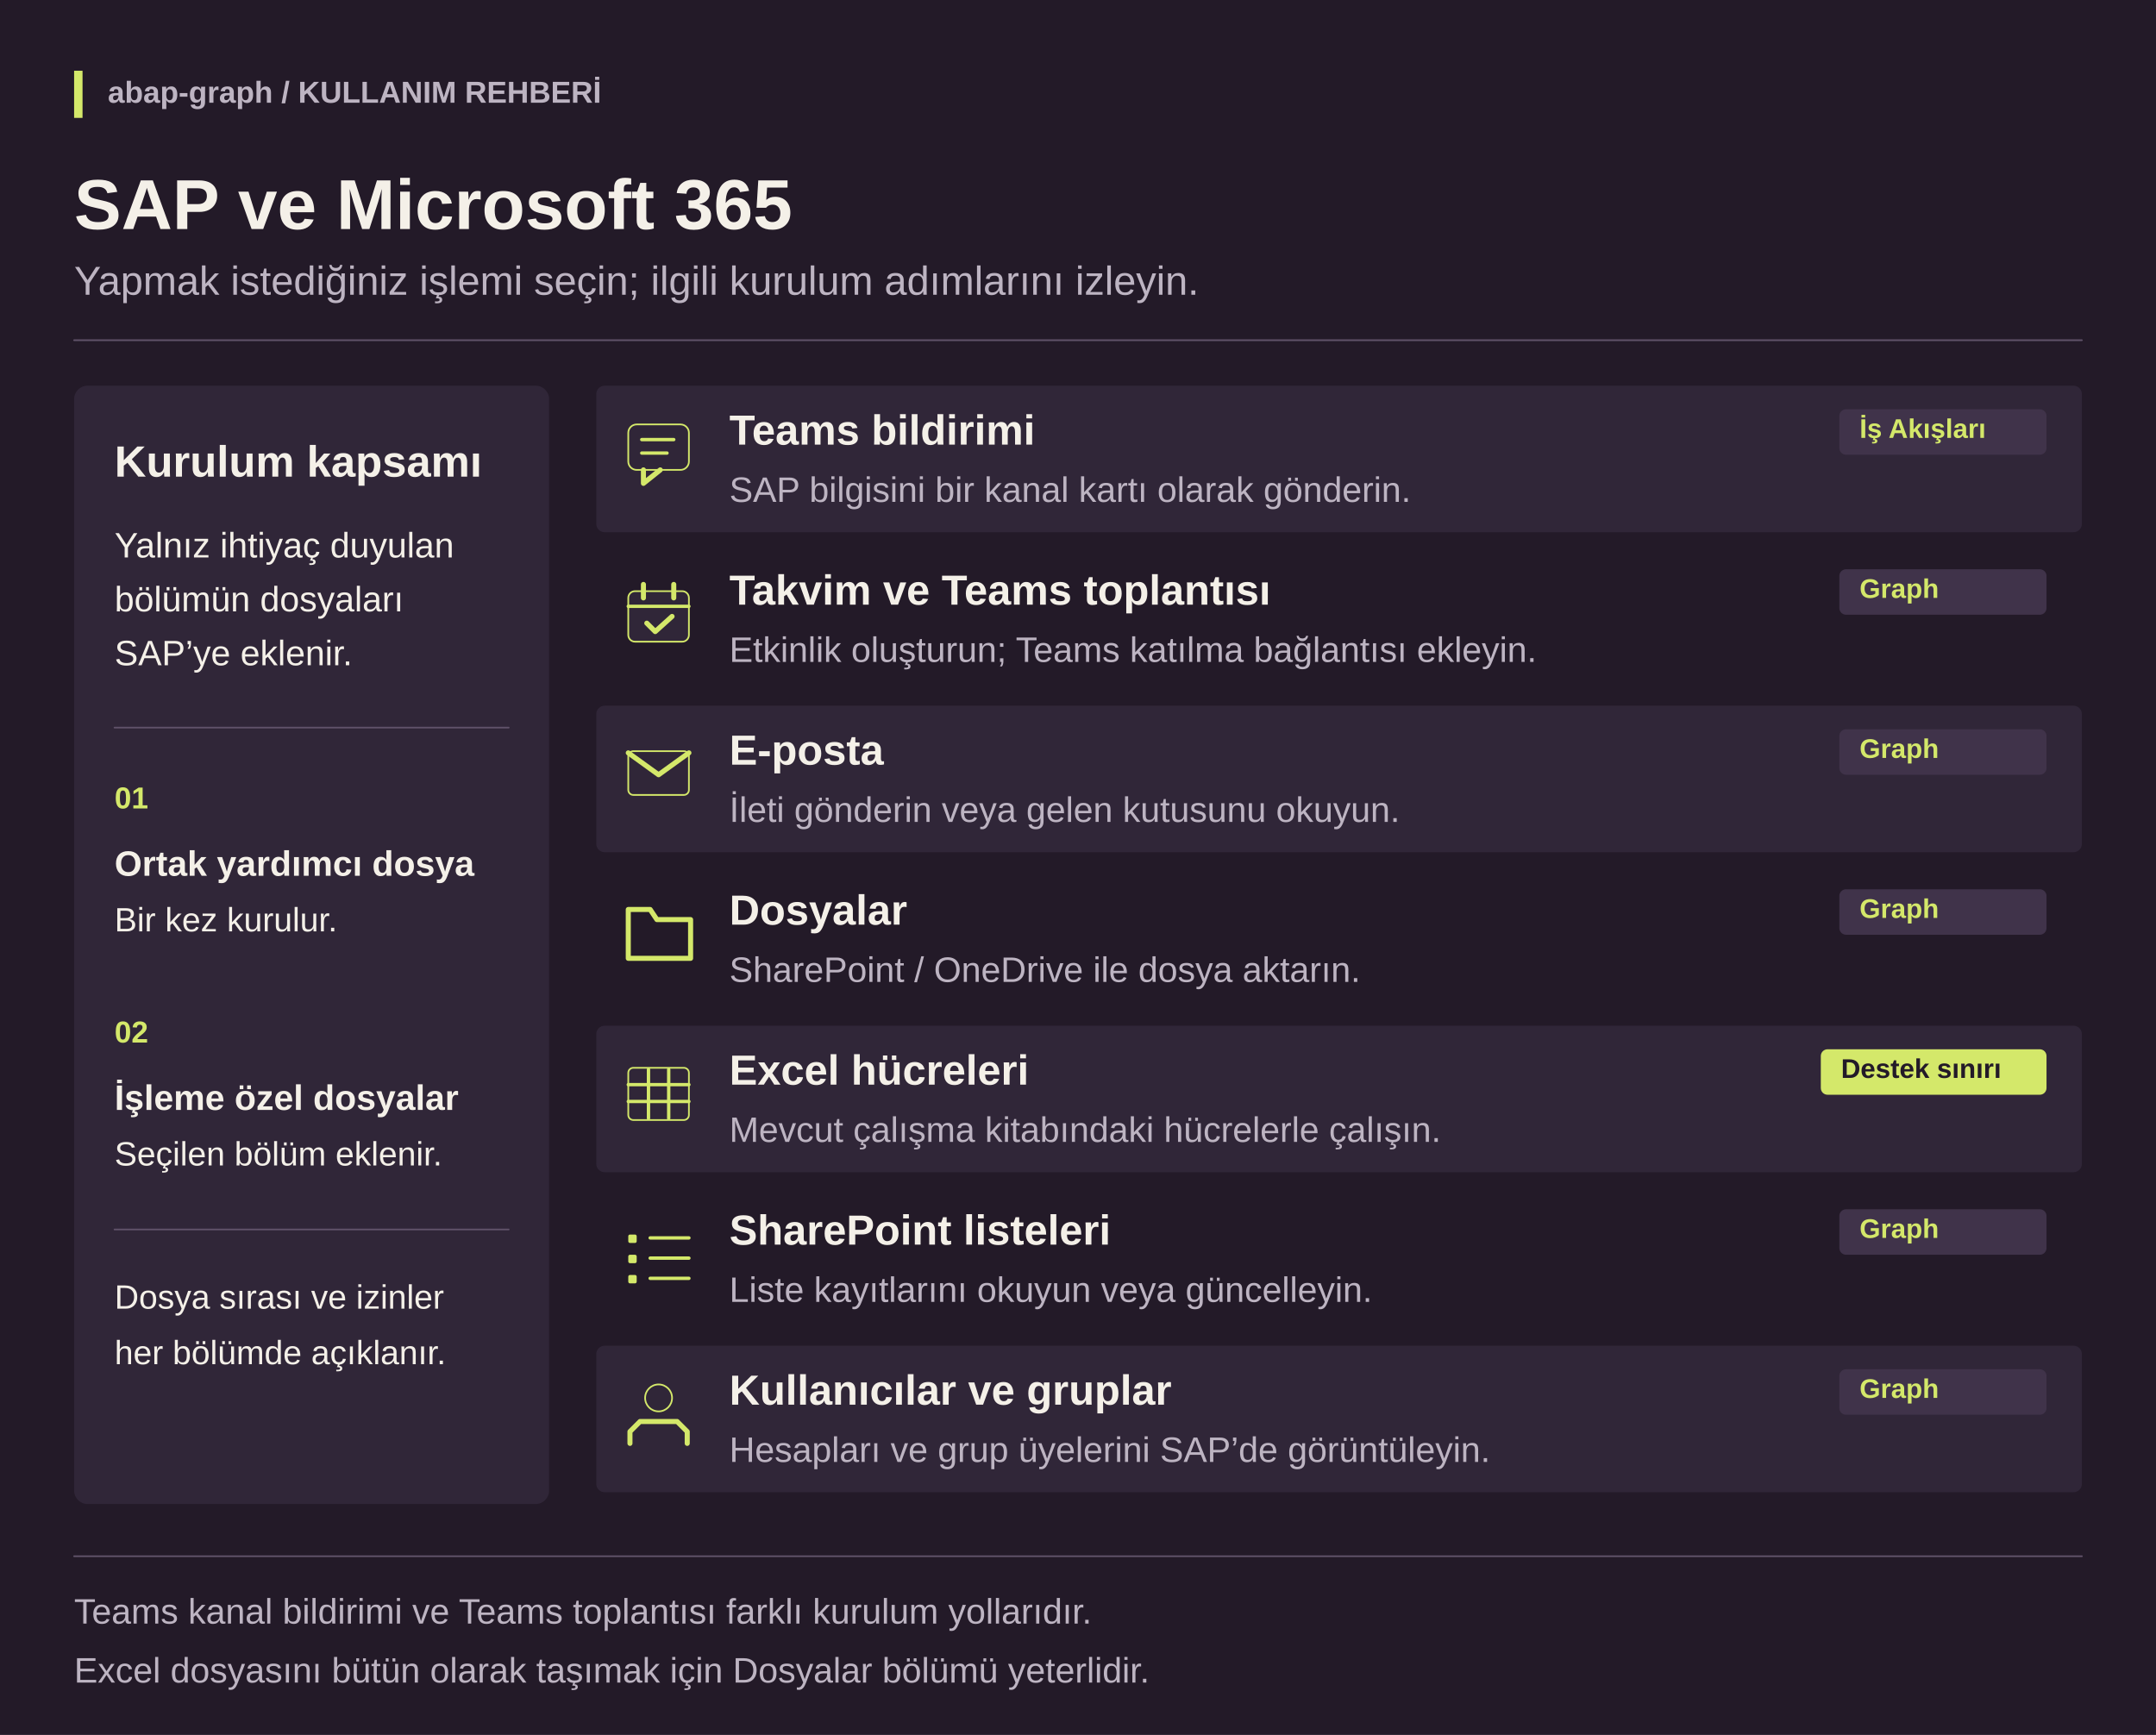
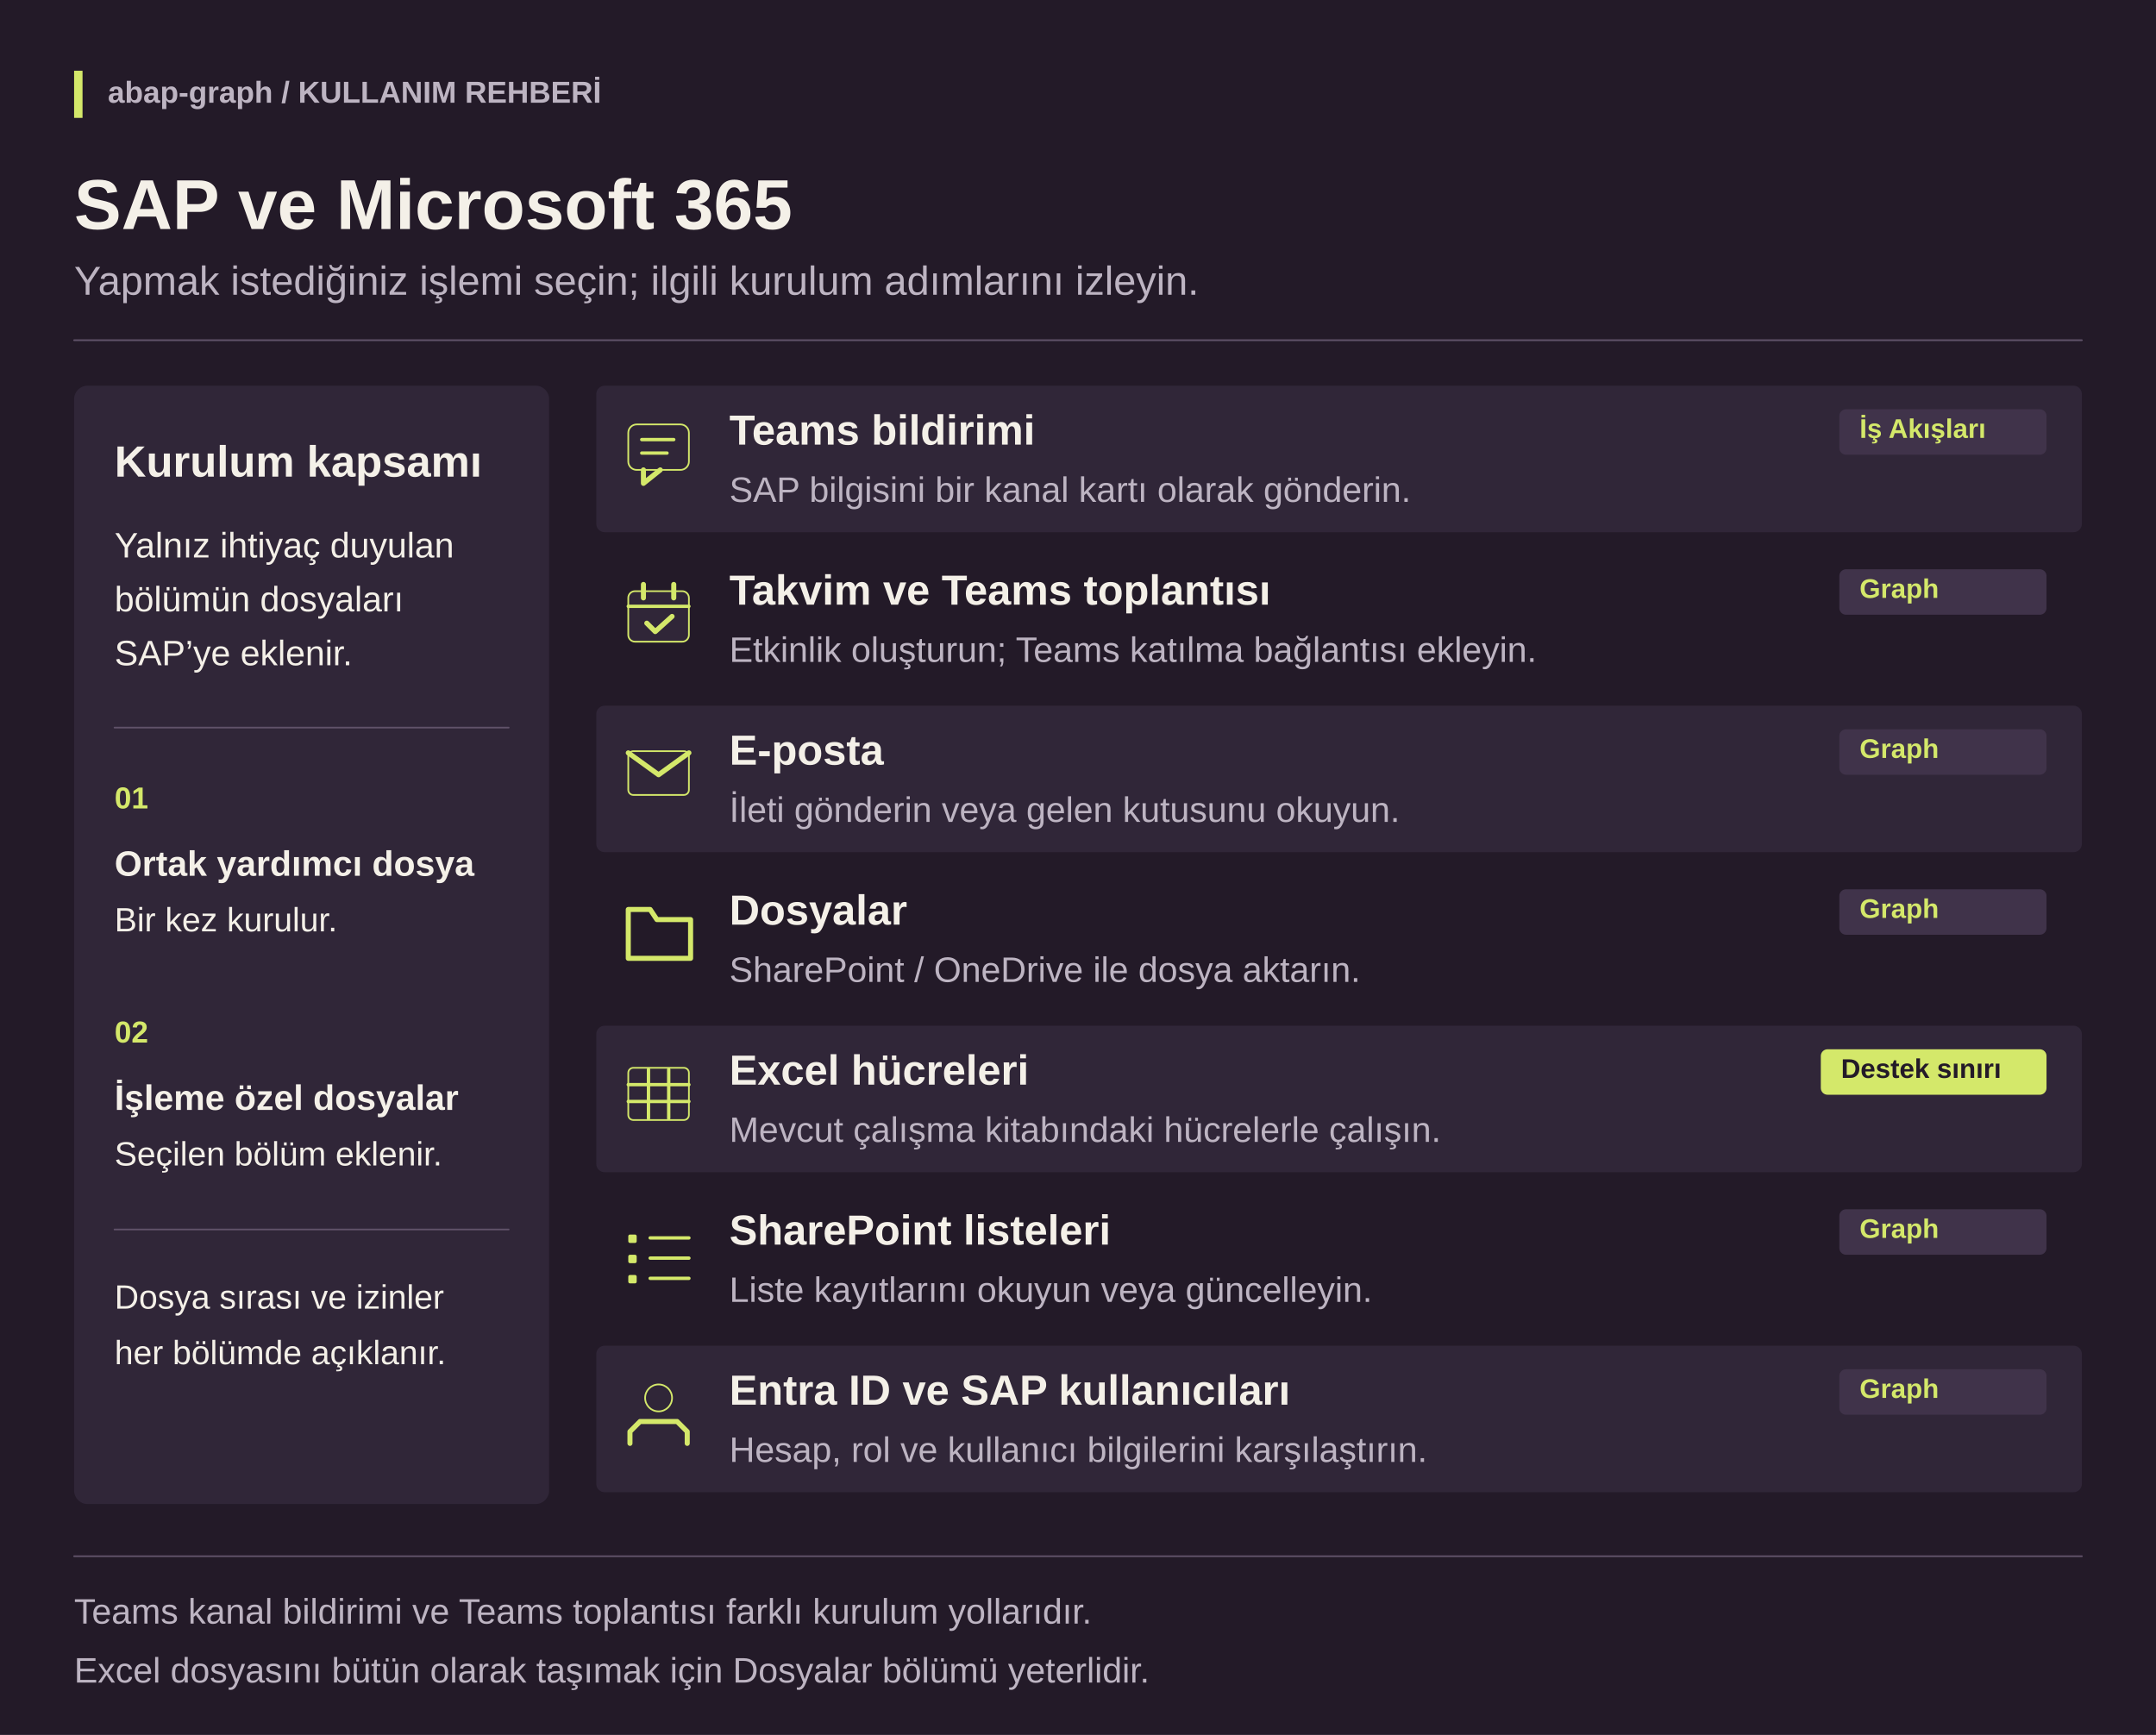
<svg xmlns="http://www.w3.org/2000/svg" width="1280" height="1030" viewBox="0 0 1280 1030" role="img" aria-labelledby="title desc">
  <rect x="0" y="0" width="1280" height="1030" rx="0" fill="#231A28" />
  <rect x="0" y="0" width="1280" height="1030" rx="0" fill="#231A28" />
  <rect x="44" y="42" width="5" height="28" rx="0" fill="#D4E86A" />
  <text x="64" y="61" font-family="Segoe UI, Arial, sans-serif" font-size="18" font-weight="700" fill="#BDB4C2">abap-graph  /  KULLANIM REHBERİ</text>
  <text x="44" y="136" font-family="Segoe UI, Arial, sans-serif" font-size="42" font-weight="700" fill="#F4F0E8">SAP ve Microsoft 365</text>
  <text x="44" y="175" font-family="Segoe UI, Arial, sans-serif" font-size="24" font-weight="400" fill="#BDB4C2">Yapmak istediğiniz işlemi seçin; ilgili kurulum adımlarını izleyin.</text>
  <polyline points="44,202 1236,202" fill="none" stroke="#605269" stroke-width="1" stroke-linecap="round" stroke-linejoin="round" />
  <rect x="44" y="229" width="282" height="664" rx="8" fill="#302638" />
  <text x="68" y="283" font-family="Segoe UI, Arial, sans-serif" font-size="26" font-weight="700" fill="#F4F0E8">Kurulum kapsamı</text>
  <text x="68" y="331" font-family="Segoe UI, Arial, sans-serif" font-size="21" font-weight="400" fill="#F4F0E8">Yalnız ihtiyaç duyulan</text>
  <text x="68" y="363" font-family="Segoe UI, Arial, sans-serif" font-size="21" font-weight="400" fill="#F4F0E8">bölümün dosyaları</text>
  <text x="68" y="395" font-family="Segoe UI, Arial, sans-serif" font-size="21" font-weight="400" fill="#F4F0E8">SAP’ye eklenir.</text>
  <polyline points="68,432 302,432" fill="none" stroke="#605269" stroke-width="1" stroke-linecap="round" stroke-linejoin="round" />
  <text x="68" y="480" font-family="Segoe UI, Arial, sans-serif" font-size="18" font-weight="700" fill="#D4E86A">01</text>
  <text x="68" y="520" font-family="Segoe UI, Arial, sans-serif" font-size="21" font-weight="700" fill="#F4F0E8">Ortak yardımcı dosya</text>
  <text x="68" y="553" font-family="Segoe UI, Arial, sans-serif" font-size="20" font-weight="400" fill="#F4F0E8">Bir kez kurulur.</text>
  <text x="68" y="619" font-family="Segoe UI, Arial, sans-serif" font-size="18" font-weight="700" fill="#D4E86A">02</text>
  <text x="68" y="659" font-family="Segoe UI, Arial, sans-serif" font-size="21" font-weight="700" fill="#F4F0E8">İşleme özel dosyalar</text>
  <text x="68" y="692" font-family="Segoe UI, Arial, sans-serif" font-size="20" font-weight="400" fill="#F4F0E8">Seçilen bölüm eklenir.</text>
  <polyline points="68,730 302,730" fill="none" stroke="#605269" stroke-width="1" stroke-linecap="round" stroke-linejoin="round" />
  <text x="68" y="777" font-family="Segoe UI, Arial, sans-serif" font-size="20" font-weight="400" fill="#F4F0E8">Dosya sırası ve izinler</text>
  <text x="68" y="810" font-family="Segoe UI, Arial, sans-serif" font-size="20" font-weight="400" fill="#F4F0E8">her bölümde açıklanır.</text>
  <rect x="354" y="229" width="882" height="87" rx="5" fill="#302638" />
  <rect x="373" y="252" width="36" height="27" rx="5" fill="#302638" stroke="#D4E86A" />
  <polyline points="382,279 382,287 392,279" fill="none" stroke="#D4E86A" stroke-width="3" stroke-linecap="round" stroke-linejoin="round" />
  <polyline points="381,261 400,261" fill="none" stroke="#D4E86A" stroke-width="2" stroke-linecap="round" stroke-linejoin="round" />
  <polyline points="381,269 396,269" fill="none" stroke="#D4E86A" stroke-width="2" stroke-linecap="round" stroke-linejoin="round" />
  <text x="433" y="264" font-family="Segoe UI, Arial, sans-serif" font-size="25" font-weight="700" fill="#F4F0E8">Teams bildirimi</text>
  <text x="433" y="298" font-family="Segoe UI, Arial, sans-serif" font-size="21" font-weight="400" fill="#BDB4C2">SAP bilgisini bir kanal kartı olarak gönderin.</text>
  <rect x="1092" y="243" width="123" height="27" rx="4" fill="#40334A" />
  <text x="1104" y="260" font-family="Segoe UI, Arial, sans-serif" font-size="16" font-weight="700" fill="#D4E86A">İş Akışları</text>
  <rect x="354" y="324" width="882" height="87" rx="5" fill="#231A28" />
  <rect x="373" y="351" width="36" height="30" rx="4" fill="#302638" stroke="#D4E86A" />
  <polyline points="373,360 409,360" fill="none" stroke="#D4E86A" stroke-width="2" stroke-linecap="round" stroke-linejoin="round" />
  <polyline points="382,347 382,355" fill="none" stroke="#D4E86A" stroke-width="3" stroke-linecap="round" stroke-linejoin="round" />
  <polyline points="400,347 400,355" fill="none" stroke="#D4E86A" stroke-width="3" stroke-linecap="round" stroke-linejoin="round" />
  <polyline points="384,370 389,375 399,366" fill="none" stroke="#D4E86A" stroke-width="3" stroke-linecap="round" stroke-linejoin="round" />
  <text x="433" y="359" font-family="Segoe UI, Arial, sans-serif" font-size="25" font-weight="700" fill="#F4F0E8">Takvim ve Teams toplantısı</text>
  <text x="433" y="393" font-family="Segoe UI, Arial, sans-serif" font-size="21" font-weight="400" fill="#BDB4C2">Etkinlik oluşturun; Teams katılma bağlantısı ekleyin.</text>
  <rect x="1092" y="338" width="123" height="27" rx="4" fill="#40334A" />
  <text x="1104" y="355" font-family="Segoe UI, Arial, sans-serif" font-size="16" font-weight="700" fill="#D4E86A">Graph</text>
  <rect x="354" y="419" width="882" height="87" rx="5" fill="#302638" />
  <rect x="373" y="446" width="36" height="26" rx="3" fill="#302638" stroke="#D4E86A" />
  <polyline points="373,447 391,460 409,447" fill="none" stroke="#D4E86A" stroke-width="3" stroke-linecap="round" stroke-linejoin="round" />
  <text x="433" y="454" font-family="Segoe UI, Arial, sans-serif" font-size="25" font-weight="700" fill="#F4F0E8">E-posta</text>
  <text x="433" y="488" font-family="Segoe UI, Arial, sans-serif" font-size="21" font-weight="400" fill="#BDB4C2">İleti gönderin veya gelen kutusunu okuyun.</text>
  <rect x="1092" y="433" width="123" height="27" rx="4" fill="#40334A" />
  <text x="1104" y="450" font-family="Segoe UI, Arial, sans-serif" font-size="16" font-weight="700" fill="#D4E86A">Graph</text>
  <rect x="354" y="514" width="882" height="87" rx="5" fill="#231A28" />
  <polyline points="373,545 373,569 410,569 410,546 390,546 386,540 373,540 373,545" fill="none" stroke="#D4E86A" stroke-width="3" stroke-linecap="round" stroke-linejoin="round" />
  <text x="433" y="549" font-family="Segoe UI, Arial, sans-serif" font-size="25" font-weight="700" fill="#F4F0E8">Dosyalar</text>
  <text x="433" y="583" font-family="Segoe UI, Arial, sans-serif" font-size="21" font-weight="400" fill="#BDB4C2">SharePoint / OneDrive ile dosya aktarın.</text>
  <rect x="1092" y="528" width="123" height="27" rx="4" fill="#40334A" />
  <text x="1104" y="545" font-family="Segoe UI, Arial, sans-serif" font-size="16" font-weight="700" fill="#D4E86A">Graph</text>
  <rect x="354" y="609" width="882" height="87" rx="5" fill="#302638" />
  <rect x="373" y="634" width="36" height="31" rx="3" fill="#302638" stroke="#D4E86A" />
  <polyline points="385,635 385,664" fill="none" stroke="#D4E86A" stroke-width="2" stroke-linecap="round" stroke-linejoin="round" />
  <polyline points="397,635 397,664" fill="none" stroke="#D4E86A" stroke-width="2" stroke-linecap="round" stroke-linejoin="round" />
  <polyline points="373,644 409,644" fill="none" stroke="#D4E86A" stroke-width="2" stroke-linecap="round" stroke-linejoin="round" />
  <polyline points="373,654 409,654" fill="none" stroke="#D4E86A" stroke-width="2" stroke-linecap="round" stroke-linejoin="round" />
  <text x="433" y="644" font-family="Segoe UI, Arial, sans-serif" font-size="25" font-weight="700" fill="#F4F0E8">Excel hücreleri</text>
  <text x="433" y="678" font-family="Segoe UI, Arial, sans-serif" font-size="21" font-weight="400" fill="#BDB4C2">Mevcut çalışma kitabındaki hücrelerle çalışın.</text>
  <rect x="1081" y="623" width="134" height="27" rx="4" fill="#D4E86A" />
  <text x="1093" y="640" font-family="Segoe UI, Arial, sans-serif" font-size="16" font-weight="700" fill="#231A28">Destek sınırı</text>
  <rect x="354" y="704" width="882" height="87" rx="5" fill="#231A28" />
  <rect x="373" y="733" width="5" height="5" rx="1" fill="#D4E86A" />
  <polyline points="386,735 409,735" fill="none" stroke="#D4E86A" stroke-width="2" stroke-linecap="round" stroke-linejoin="round" />
  <rect x="373" y="745" width="5" height="5" rx="1" fill="#D4E86A" />
  <polyline points="386,747 409,747" fill="none" stroke="#D4E86A" stroke-width="2" stroke-linecap="round" stroke-linejoin="round" />
  <rect x="373" y="757" width="5" height="5" rx="1" fill="#D4E86A" />
  <polyline points="386,759 409,759" fill="none" stroke="#D4E86A" stroke-width="2" stroke-linecap="round" stroke-linejoin="round" />
  <text x="433" y="739" font-family="Segoe UI, Arial, sans-serif" font-size="25" font-weight="700" fill="#F4F0E8">SharePoint listeleri</text>
  <text x="433" y="773" font-family="Segoe UI, Arial, sans-serif" font-size="21" font-weight="400" fill="#BDB4C2">Liste kayıtlarını okuyun veya güncelleyin.</text>
  <rect x="1092" y="718" width="123" height="27" rx="4" fill="#40334A" />
  <text x="1104" y="735" font-family="Segoe UI, Arial, sans-serif" font-size="16" font-weight="700" fill="#D4E86A">Graph</text>
  <rect x="354" y="799" width="882" height="87" rx="5" fill="#302638" />
  <rect x="383" y="822" width="16" height="16" rx="8" fill="#302638" stroke="#D4E86A" />
  <polyline points="374,857 374,850 380,844 402,844 408,850 408,857" fill="none" stroke="#D4E86A" stroke-width="3" stroke-linecap="round" stroke-linejoin="round" />
-   <text x="433" y="834" font-family="Segoe UI, Arial, sans-serif" font-size="25" font-weight="700" fill="#F4F0E8">Kullanıcılar ve gruplar</text>
-   <text x="433" y="868" font-family="Segoe UI, Arial, sans-serif" font-size="21" font-weight="400" fill="#BDB4C2">Hesapları ve grup üyelerini SAP’de görüntüleyin.</text>
+   <text x="433" y="834" font-family="Segoe UI, Arial, sans-serif" font-size="25" font-weight="700" fill="#F4F0E8">Entra ID ve SAP kullanıcıları</text>
+   <text x="433" y="868" font-family="Segoe UI, Arial, sans-serif" font-size="21" font-weight="400" fill="#BDB4C2">Hesap, rol ve kullanıcı bilgilerini karşılaştırın.</text>
  <rect x="1092" y="813" width="123" height="27" rx="4" fill="#40334A" />
  <text x="1104" y="830" font-family="Segoe UI, Arial, sans-serif" font-size="16" font-weight="700" fill="#D4E86A">Graph</text>
  <polyline points="44,924 1236,924" fill="none" stroke="#605269" stroke-width="1" stroke-linecap="round" stroke-linejoin="round" />
  <text x="44" y="964" font-family="Segoe UI, Arial, sans-serif" font-size="21" font-weight="400" fill="#BDB4C2">Teams kanal bildirimi ve Teams toplantısı farklı kurulum yollarıdır.</text>
  <text x="44" y="999" font-family="Segoe UI, Arial, sans-serif" font-size="21" font-weight="400" fill="#BDB4C2">Excel dosyasını bütün olarak taşımak için Dosyalar bölümü yeterlidir.</text>
</svg>
